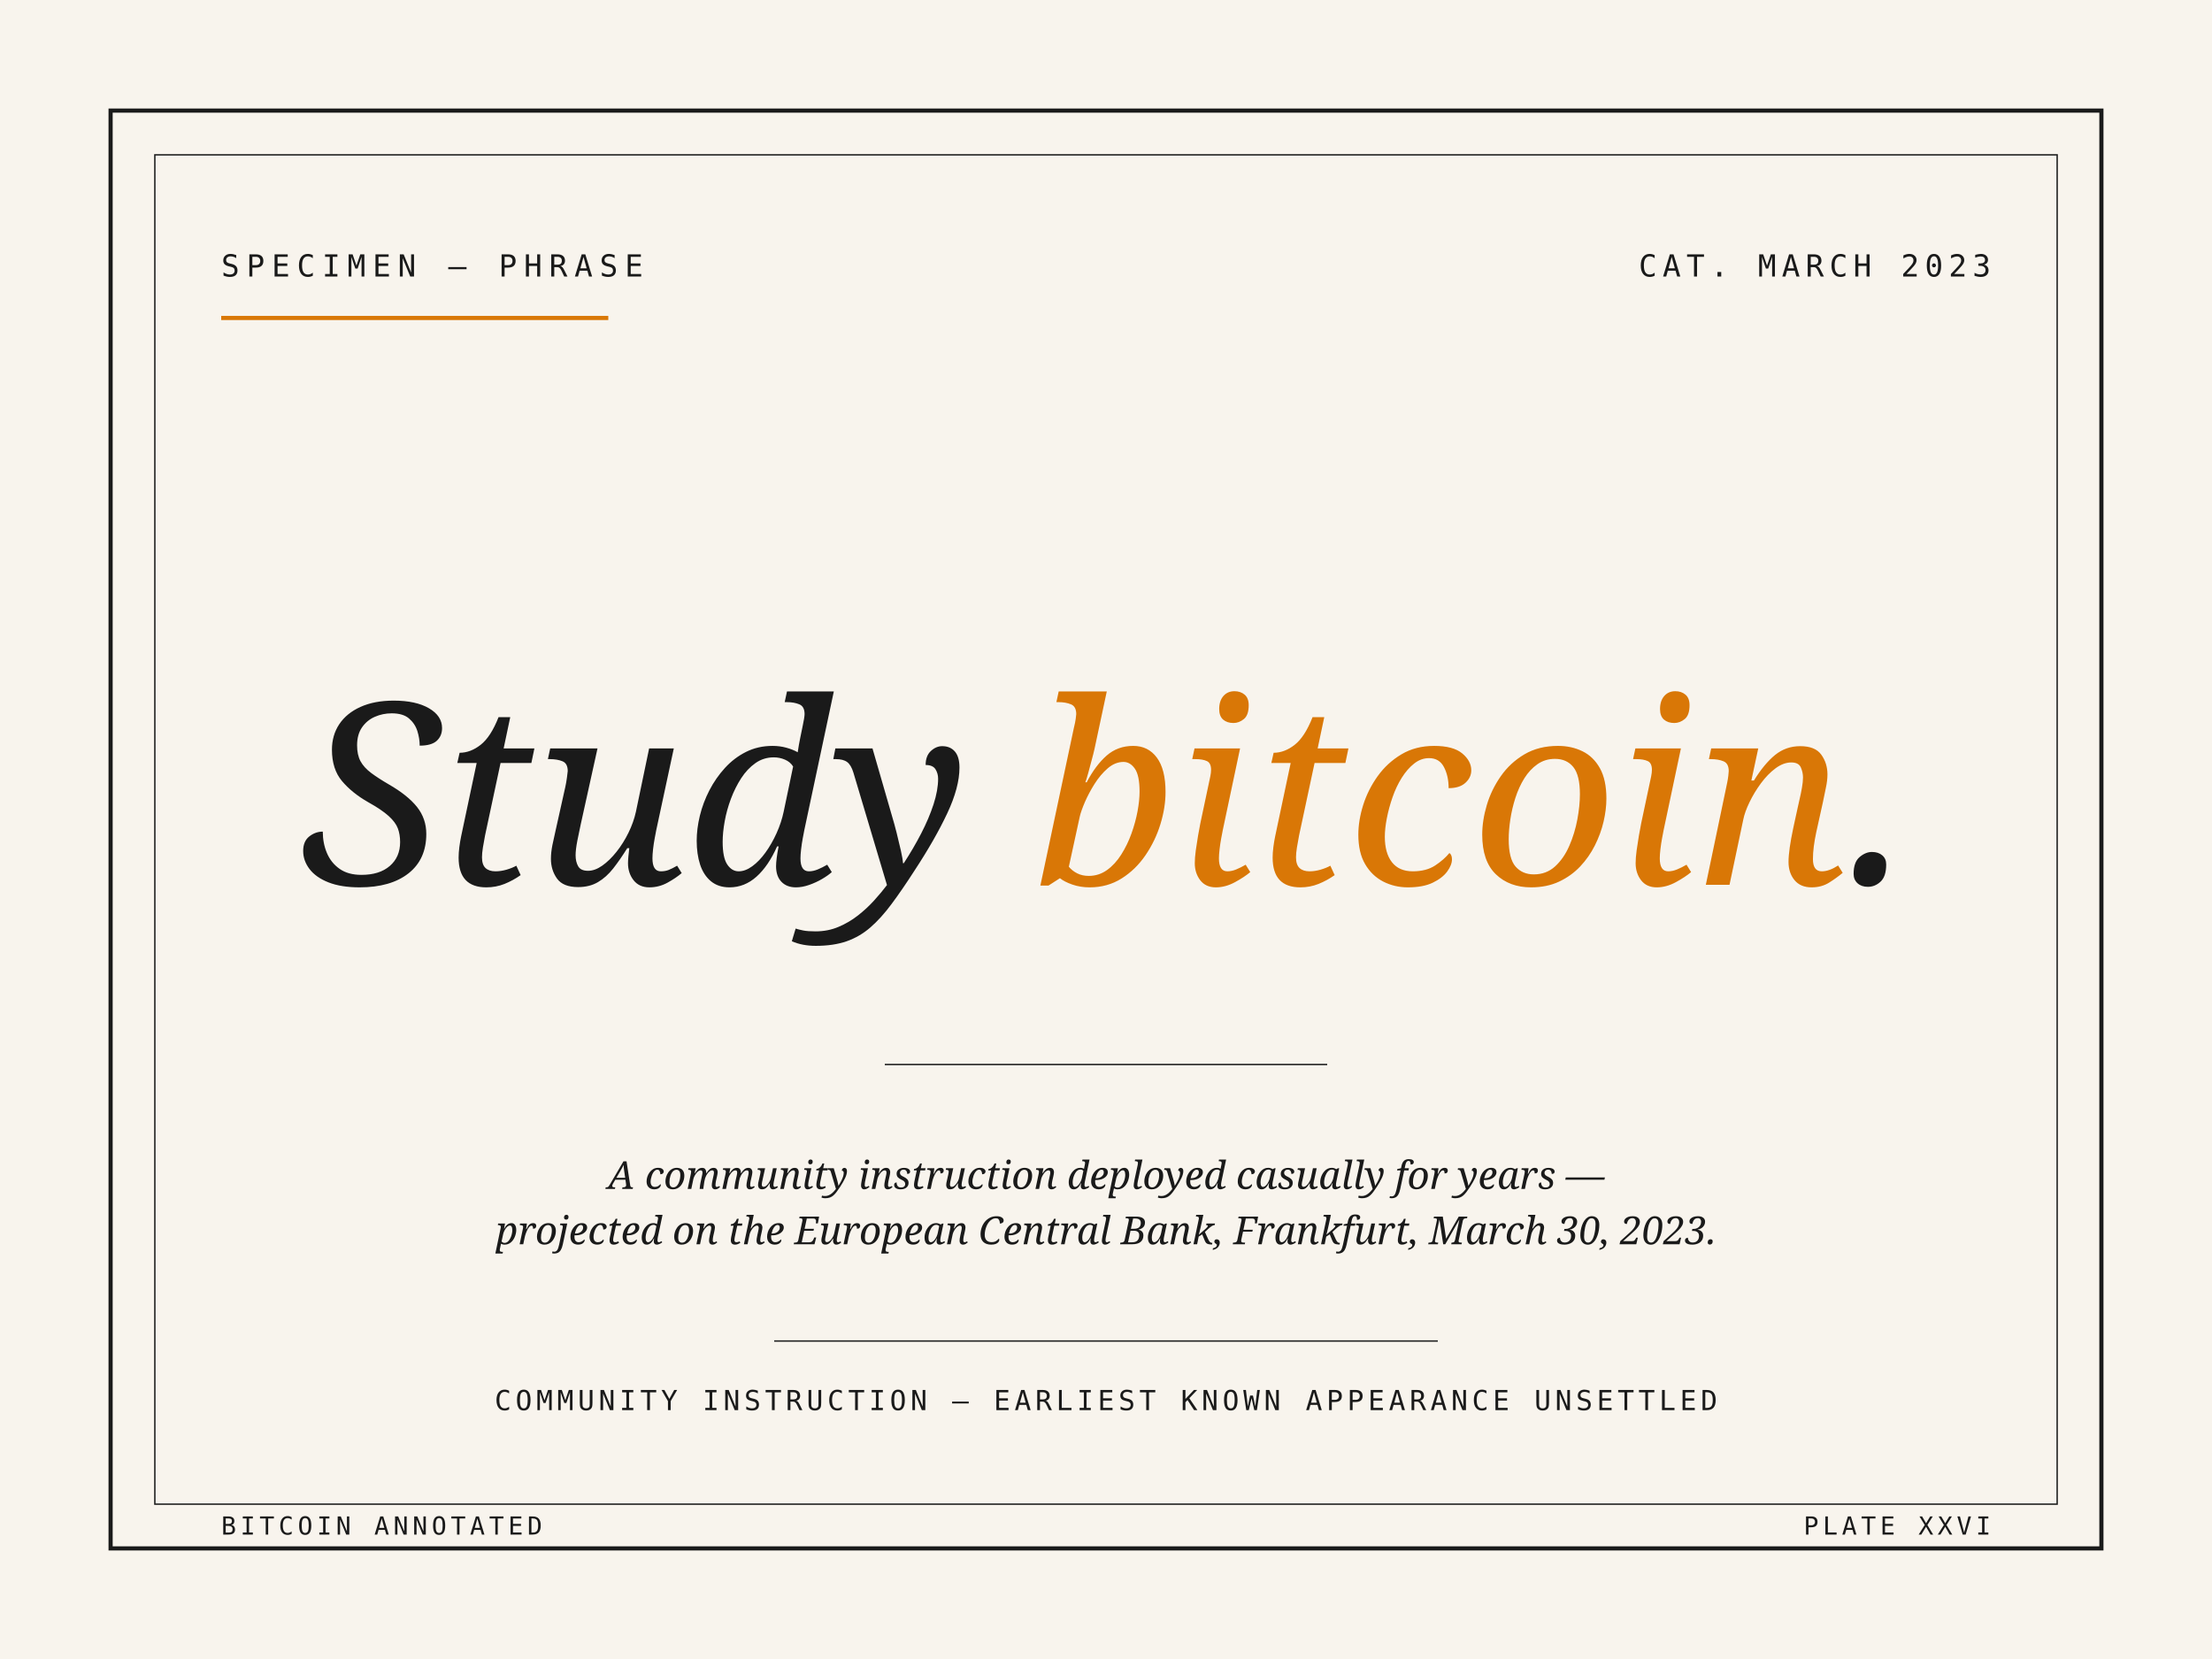
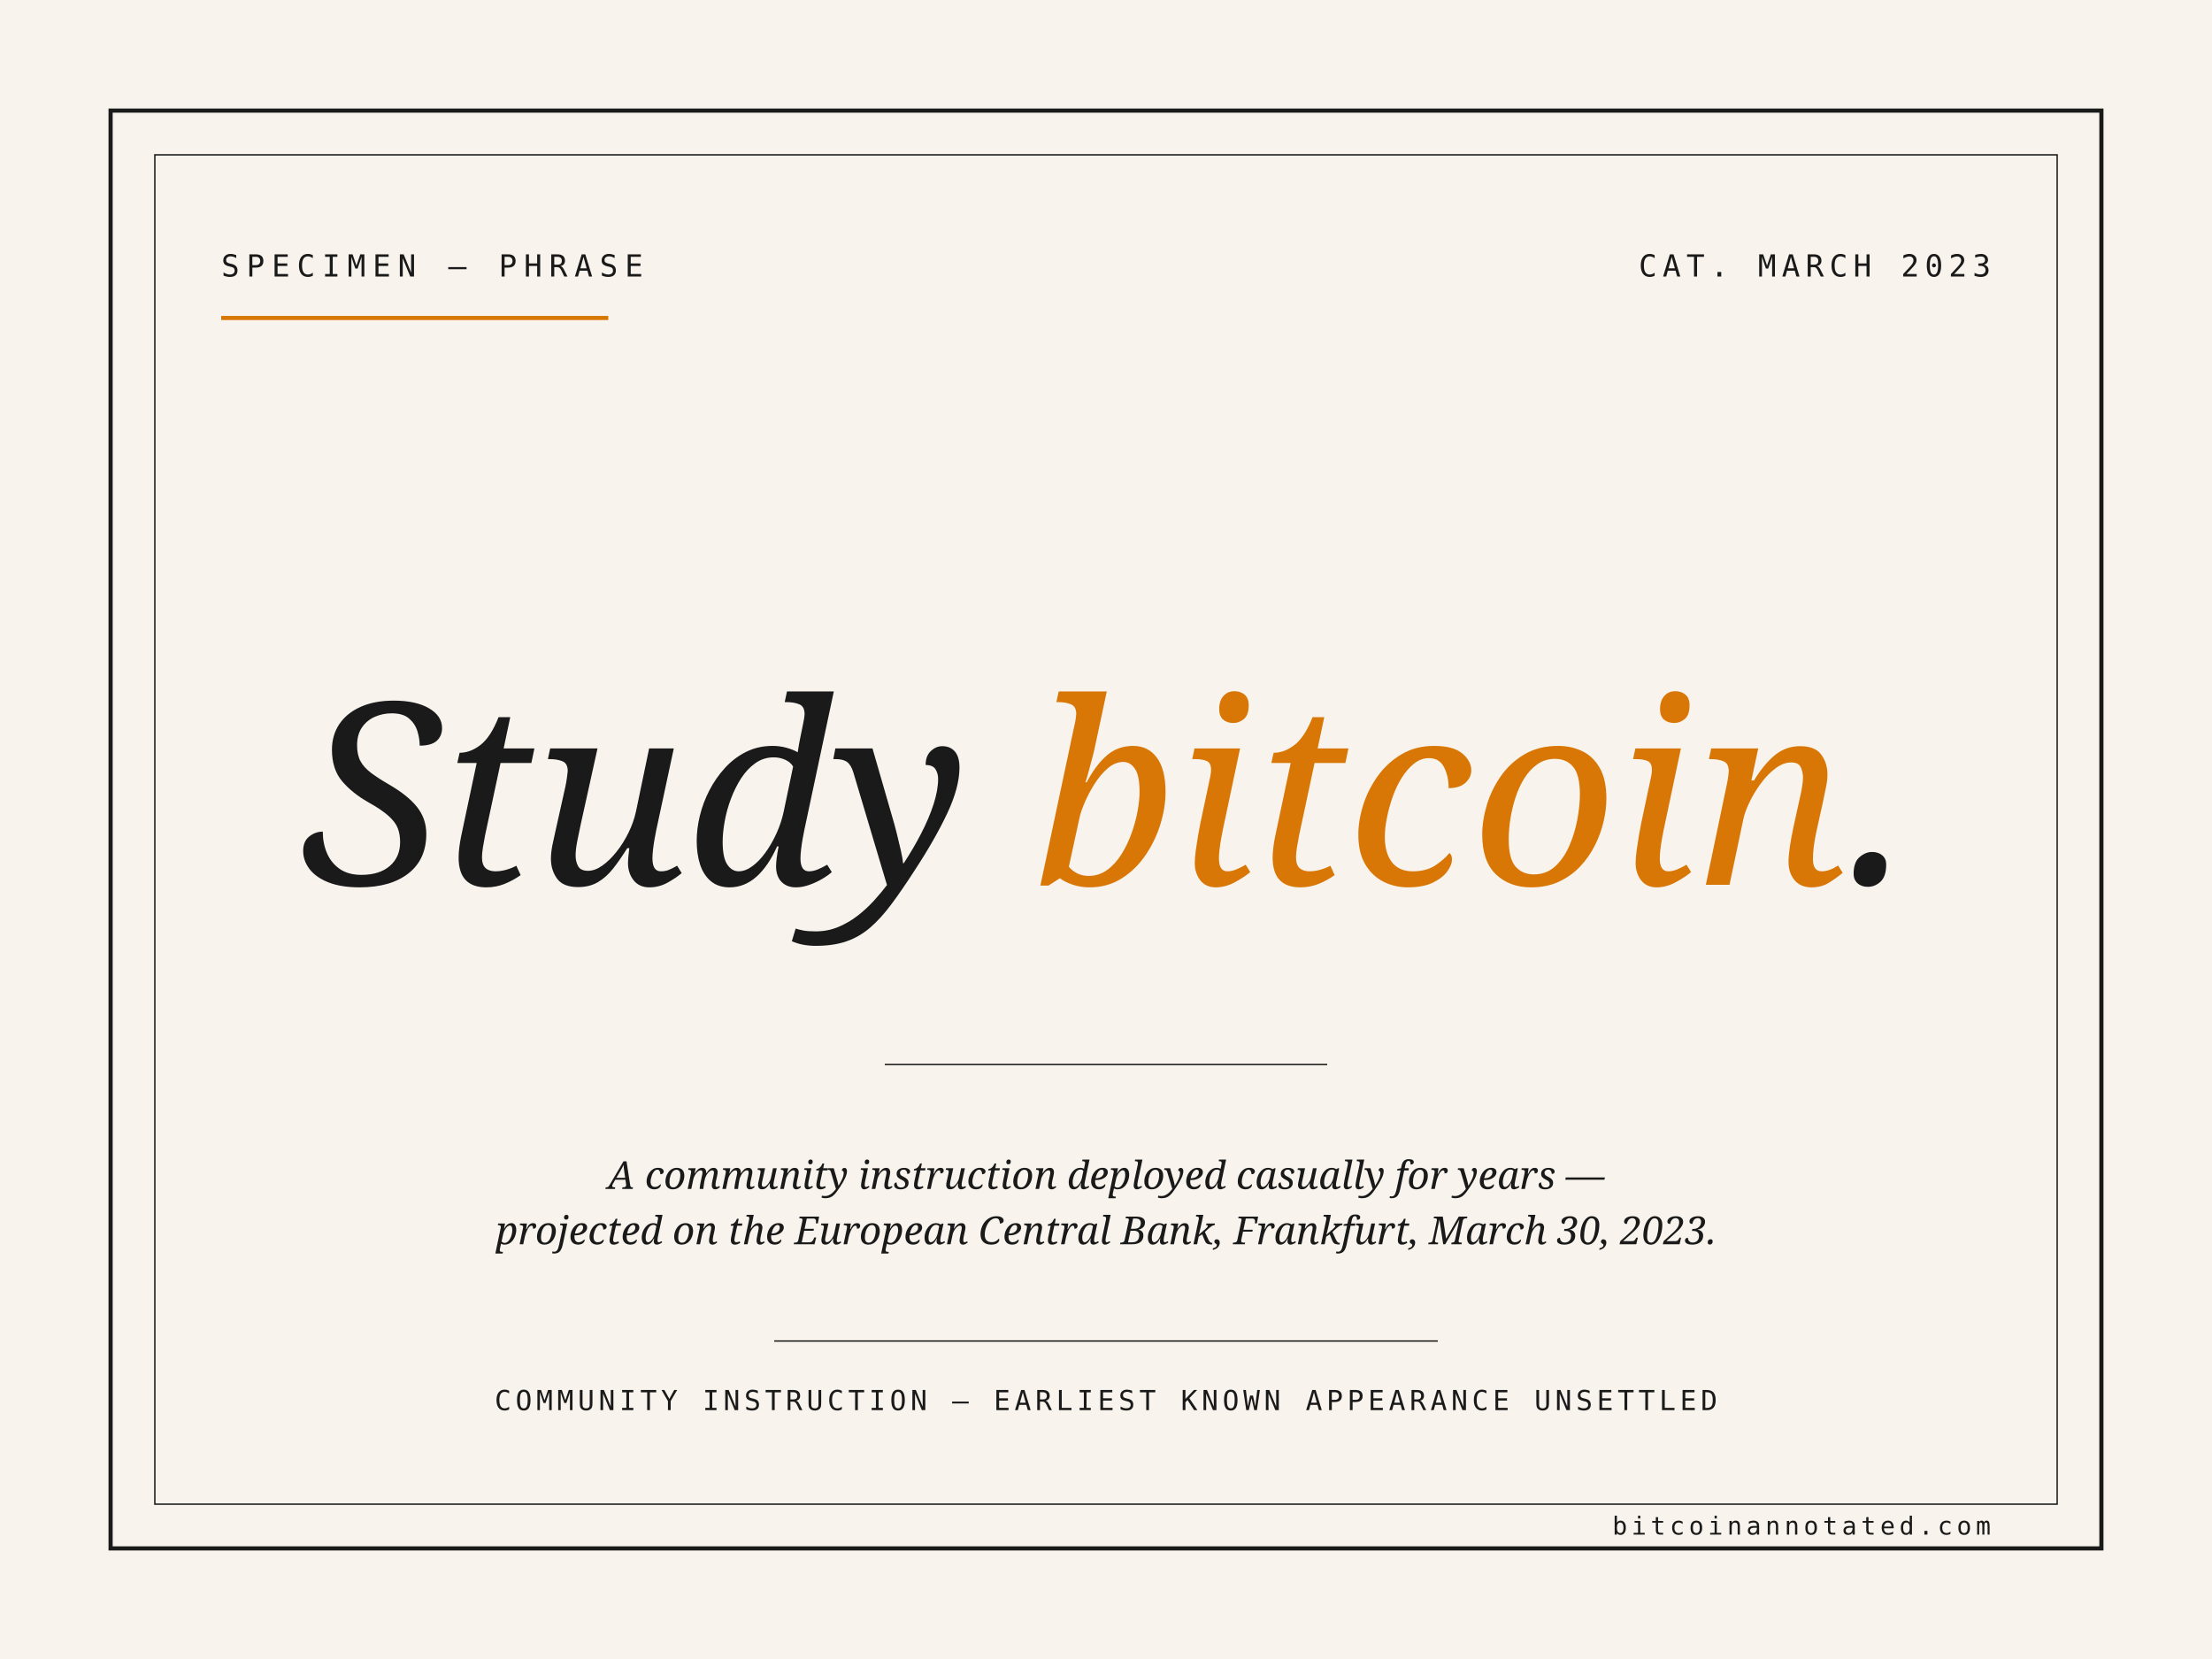
<svg xmlns="http://www.w3.org/2000/svg" viewBox="0 0 800 600" width="800" height="600">
  <rect width="800" height="600" fill="#f8f4ed" />
  <rect x="40" y="40" width="720" height="520" fill="none" stroke="#1a1a1a" stroke-width="1.5" />
  <rect x="56" y="56" width="688" height="488" fill="none" stroke="#1a1a1a" stroke-width="0.5" />
  <text x="80" y="100" font-family="JetBrains Mono, monospace" font-size="11" fill="#1a1a1a" letter-spacing="2.5">SPECIMEN — PHRASE</text>
  <line x1="80" y1="115" x2="220" y2="115" stroke="#d97706" stroke-width="1.5" />
  <text x="720" y="100" font-family="JetBrains Mono, monospace" font-size="11" fill="#1a1a1a" letter-spacing="2" text-anchor="end">CAT. MARCH 2023</text>
  <text x="400" y="320" font-family="EB Garamond, Garamond, serif" font-style="italic" font-size="92" fill="#1a1a1a" text-anchor="middle" font-weight="500">Study <tspan fill="#d97706">bitcoin</tspan>.</text>
  <line x1="320" y1="385" x2="480" y2="385" stroke="#1a1a1a" stroke-width="0.5" />
  <text x="400" y="430" font-family="EB Garamond, Garamond, serif" font-style="italic" font-size="14" fill="#1a1a1a" text-anchor="middle">A community instruction deployed casually for years —</text>
  <text x="400" y="450" font-family="EB Garamond, Garamond, serif" font-style="italic" font-size="14" fill="#1a1a1a" text-anchor="middle">projected on the European Central Bank, Frankfurt, March 30, 2023.</text>
  <line x1="280" y1="485" x2="520" y2="485" stroke="#1a1a1a" stroke-width="0.5" />
  <text x="400" y="510" font-family="JetBrains Mono, monospace" font-size="10" fill="#1a1a1a" letter-spacing="1.5" text-anchor="middle">COMMUNITY INSTRUCTION — EARLIEST KNOWN APPEARANCE UNSETTLED</text>
-   <text x="80" y="555" font-family="JetBrains Mono, monospace" font-size="9" fill="#1a1a1a" letter-spacing="1.5">BITCOIN ANNOTATED</text>
-   <text x="720" y="555" font-family="JetBrains Mono, monospace" font-size="9" fill="#1a1a1a" letter-spacing="1.5" text-anchor="end">PLATE XXVI</text>
+   <text x="720" y="555" font-family="JetBrains Mono, monospace" font-size="9" fill="#1a1a1a" letter-spacing="1.5" text-anchor="end">bitcoinannotated.com</text>
</svg>
